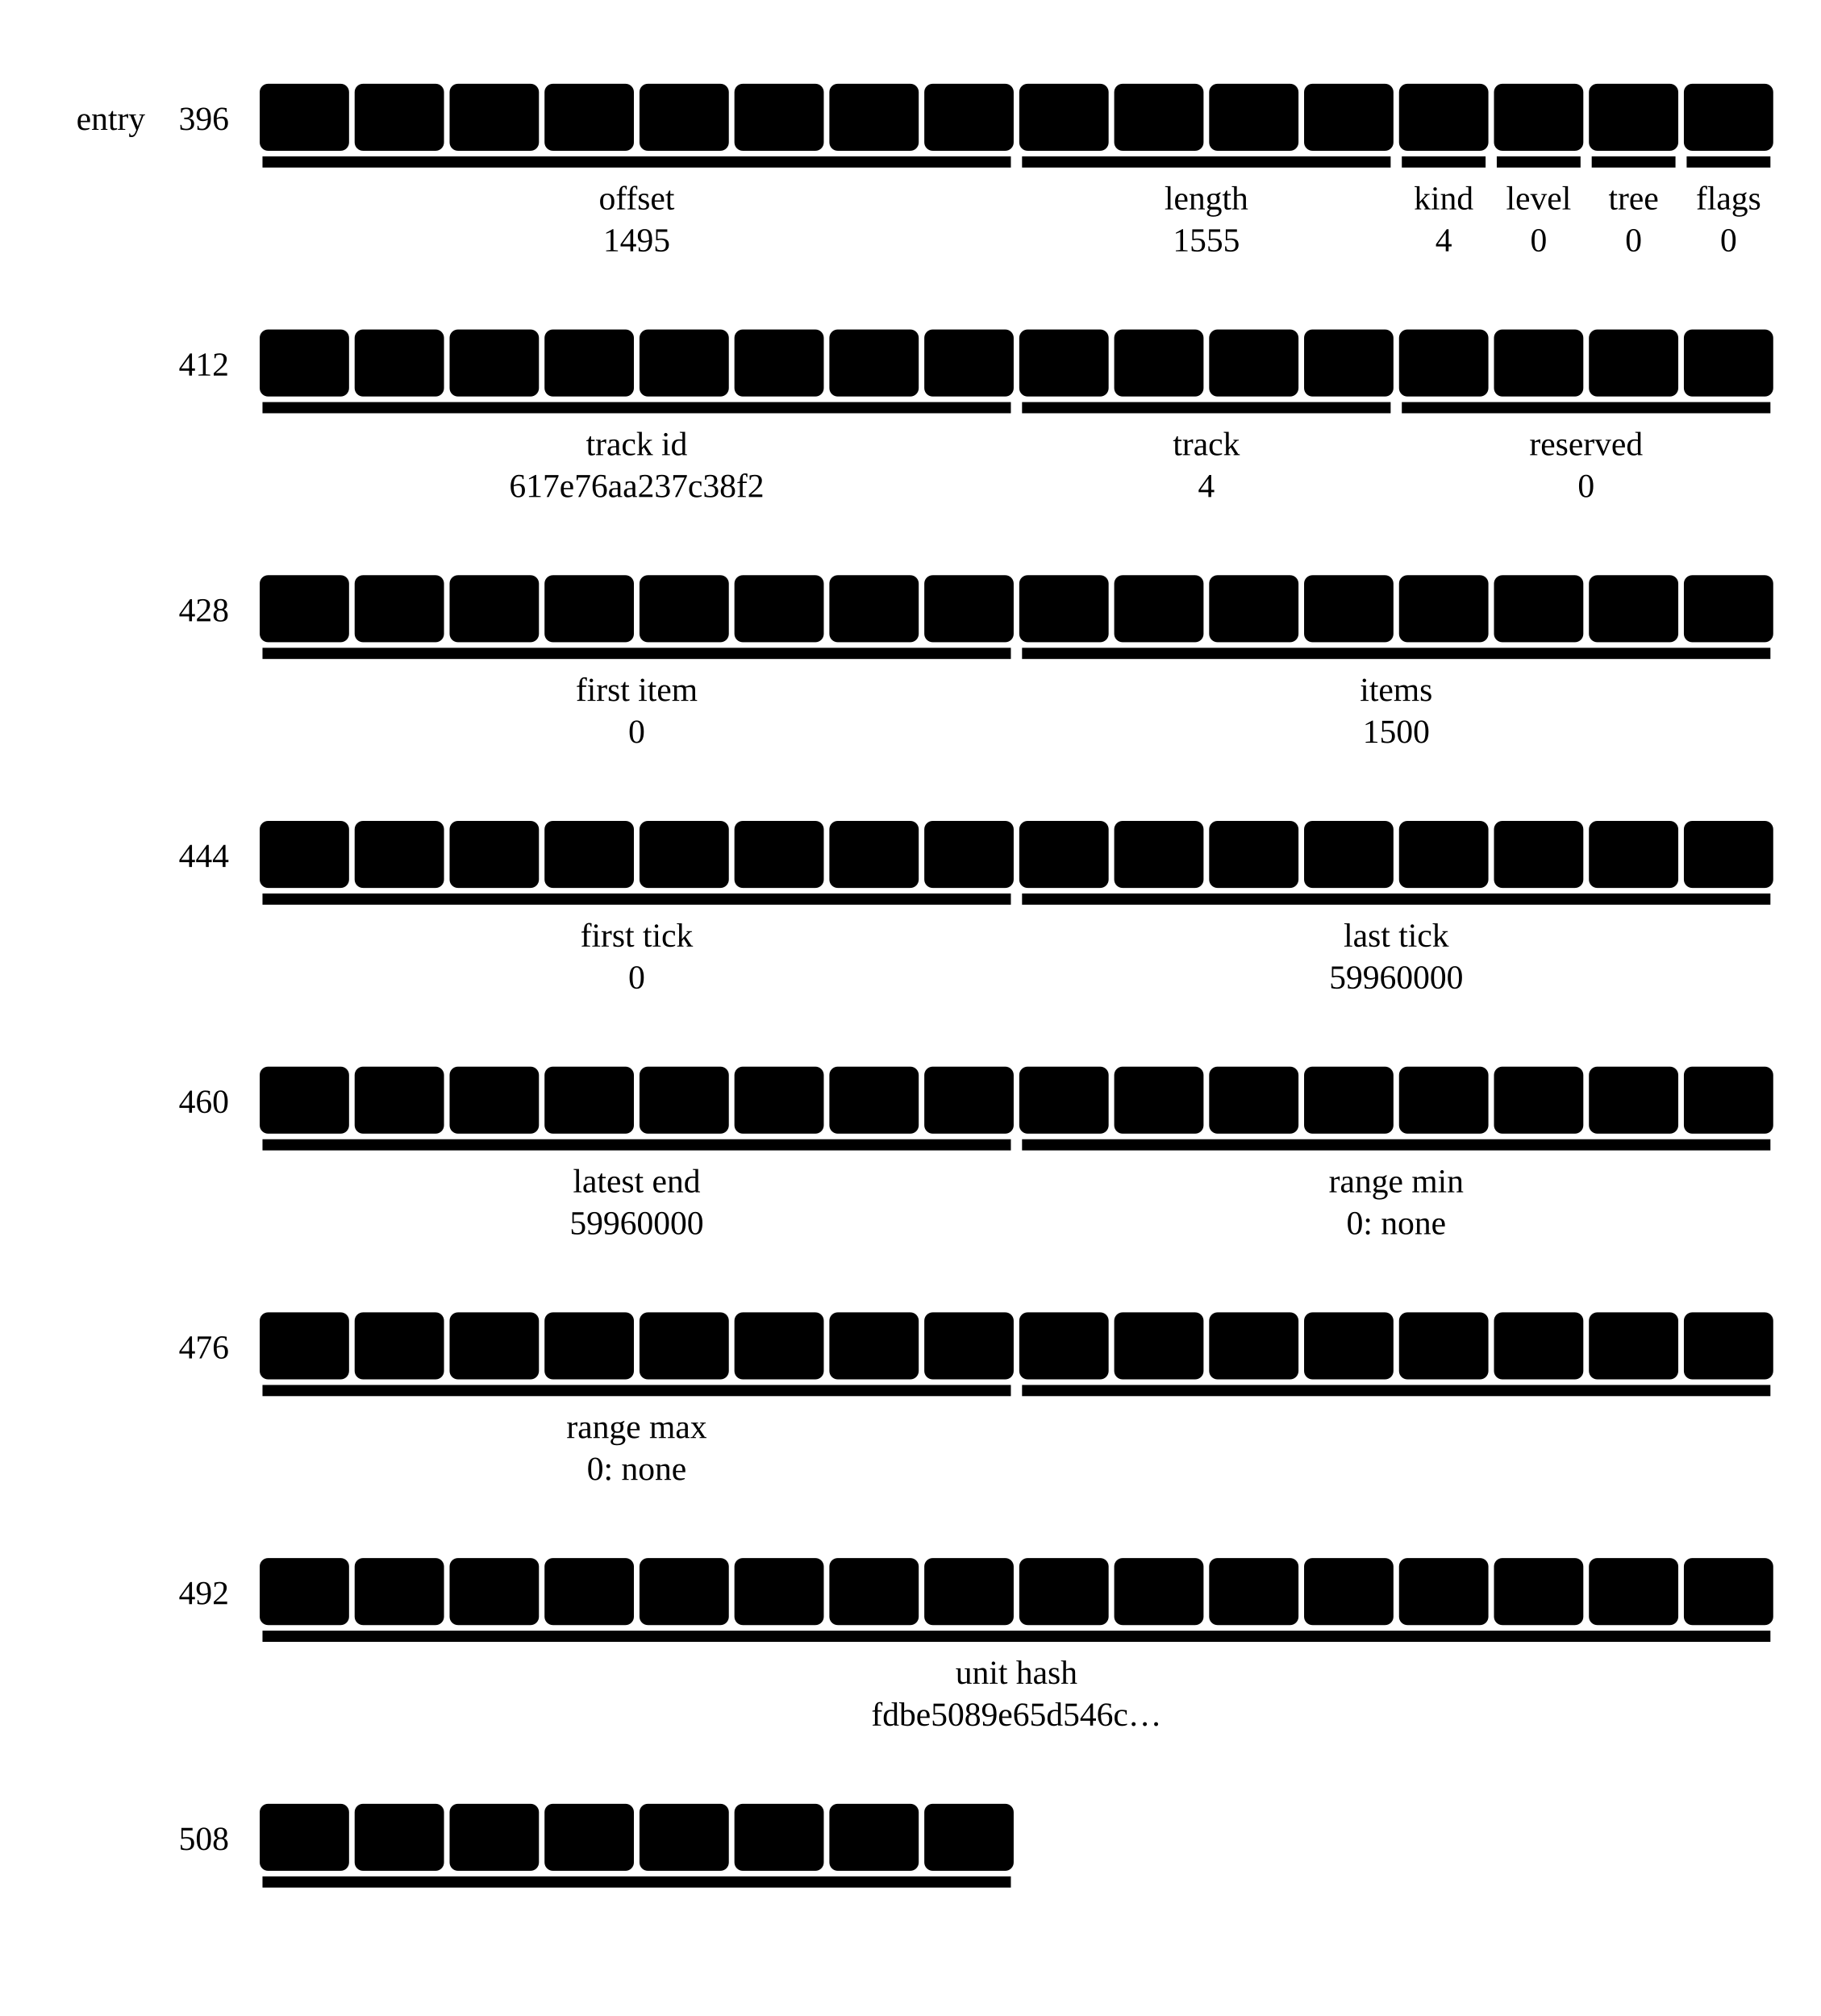
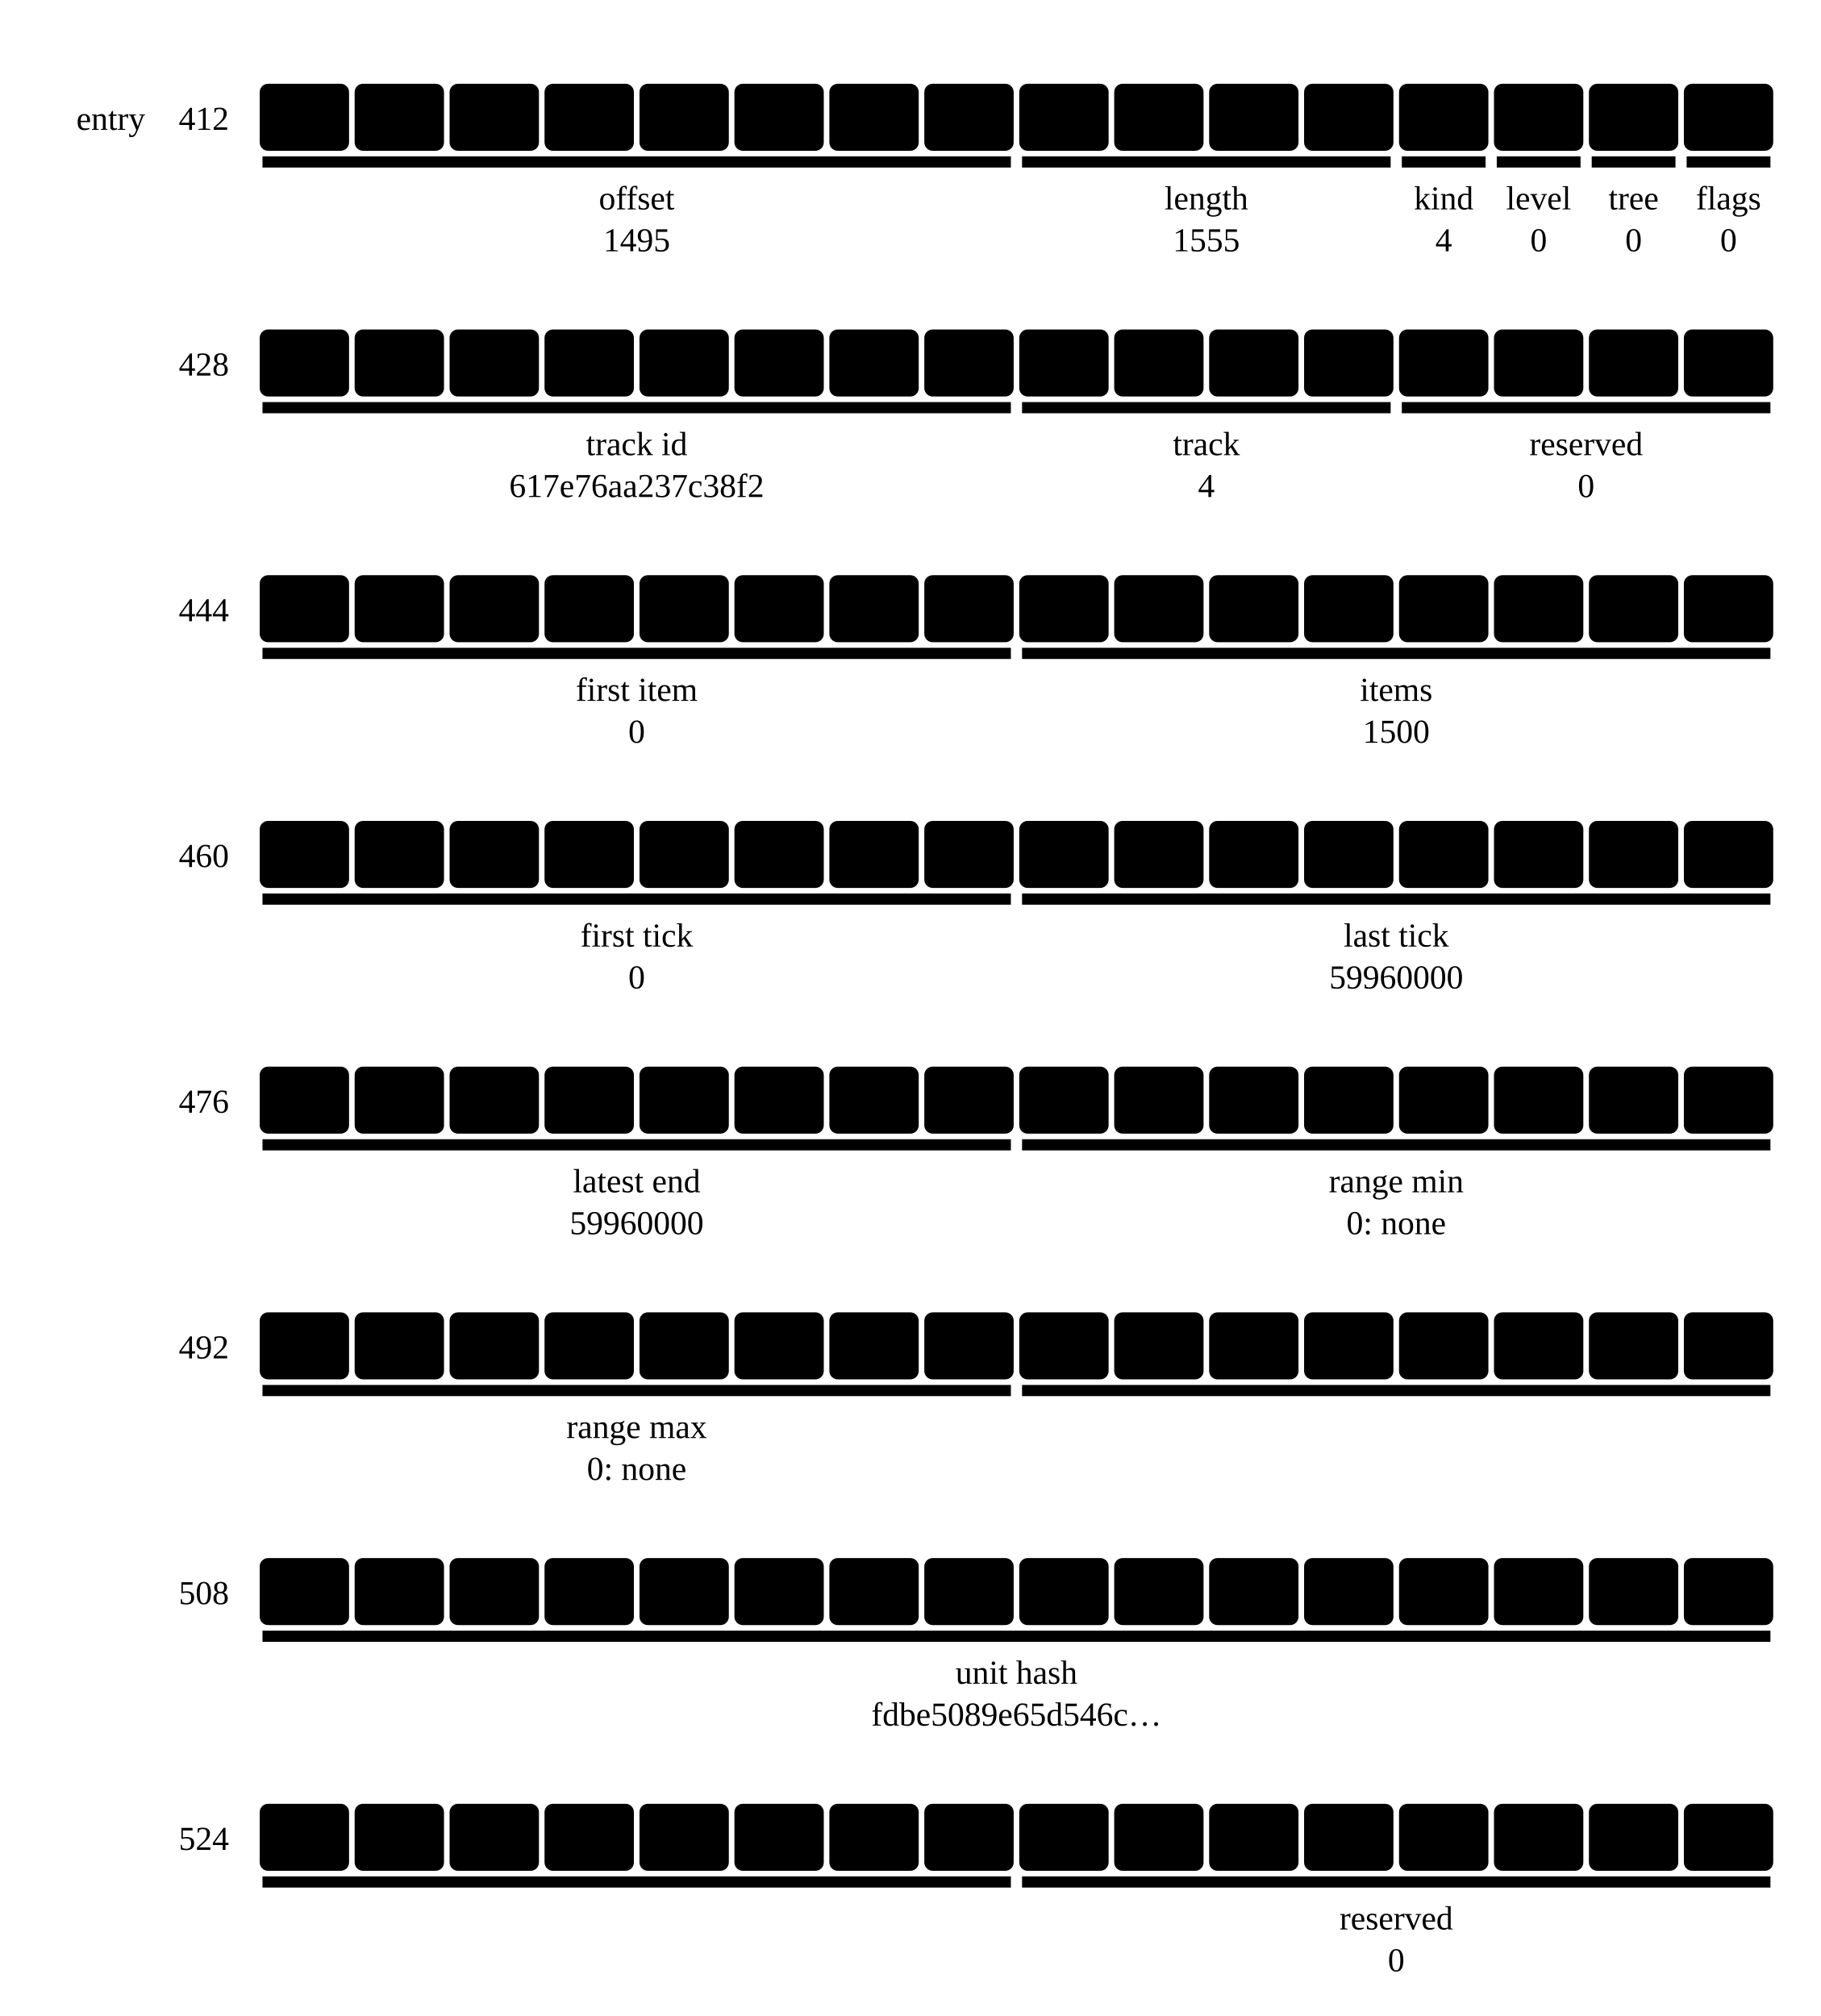
- <svg xmlns="http://www.w3.org/2000/svg" class="ww-svg" viewBox="0 0 652 722" width="652" height="722" role="img" aria-label="The 120-byte index entry of a series chunk: its offset, length and kind, its track, its first item, item count and ticks, no range relation, and its unit hash">
-   <text x="82.0" y="46.5" text-anchor="end" class="soft mono">396</text>
+ <svg xmlns="http://www.w3.org/2000/svg" class="ww-svg" viewBox="0 0 652 722" width="652" height="722" role="img" aria-label="The 128-byte index entry of a series chunk: its offset, length and kind, its track, its first item, item count and ticks, no range relation, and its unit hash">
+   <text x="82.0" y="46.5" text-anchor="end" class="soft mono">412</text>
  <text x="52.0" y="46.5" text-anchor="end" class="strong">entry</text>
  <rect x="93.0" y="30.0" width="32.0" height="24.0" rx="3" class="tint-green" />
  <text x="109.0" y="46.5" text-anchor="middle" class="mono">d7</text>
  <rect x="127.0" y="30.0" width="32.0" height="24.0" rx="3" class="tint-green" />
  <text x="143.0" y="46.5" text-anchor="middle" class="mono">05</text>
  <rect x="161.0" y="30.0" width="32.0" height="24.0" rx="3" class="tint-green" />
  <text x="177.0" y="46.5" text-anchor="middle" class="mono">00</text>
  <rect x="195.0" y="30.0" width="32.0" height="24.0" rx="3" class="tint-green" />
  <text x="211.0" y="46.5" text-anchor="middle" class="mono">00</text>
  <rect x="229.0" y="30.0" width="32.0" height="24.0" rx="3" class="tint-green" />
  <text x="245.0" y="46.5" text-anchor="middle" class="mono">00</text>
  <rect x="263.0" y="30.0" width="32.0" height="24.0" rx="3" class="tint-green" />
  <text x="279.0" y="46.5" text-anchor="middle" class="mono">00</text>
  <rect x="297.0" y="30.0" width="32.0" height="24.0" rx="3" class="tint-green" />
  <text x="313.0" y="46.5" text-anchor="middle" class="mono">00</text>
  <rect x="331.0" y="30.0" width="32.0" height="24.0" rx="3" class="tint-green" />
  <text x="347.0" y="46.5" text-anchor="middle" class="mono">00</text>
  <rect x="365.0" y="30.0" width="32.0" height="24.0" rx="3" class="tint-green" />
  <text x="381.0" y="46.5" text-anchor="middle" class="mono">13</text>
  <rect x="399.0" y="30.0" width="32.0" height="24.0" rx="3" class="tint-green" />
  <text x="415.0" y="46.5" text-anchor="middle" class="mono">06</text>
  <rect x="433.0" y="30.0" width="32.0" height="24.0" rx="3" class="tint-green" />
  <text x="449.0" y="46.5" text-anchor="middle" class="mono">00</text>
  <rect x="467.0" y="30.0" width="32.0" height="24.0" rx="3" class="tint-green" />
  <text x="483.0" y="46.5" text-anchor="middle" class="mono">00</text>
  <rect x="501.0" y="30.0" width="32.0" height="24.0" rx="3" class="tint-blue" />
  <text x="517.0" y="46.5" text-anchor="middle" class="mono">04</text>
  <rect x="535.0" y="30.0" width="32.0" height="24.0" rx="3" class="tint-purple" />
  <text x="551.0" y="46.5" text-anchor="middle" class="mono">00</text>
  <rect x="569.0" y="30.0" width="32.0" height="24.0" rx="3" class="tint-purple" />
  <text x="585.0" y="46.5" text-anchor="middle" class="mono">00</text>
  <rect x="603.0" y="30.0" width="32.0" height="24.0" rx="3" class="tint-purple" />
  <text x="619.0" y="46.5" text-anchor="middle" class="mono">00</text>
  <path d="M94.0 56.0 v4 H362.0 v-4" class="green" />
  <text x="228.0" y="75.0" text-anchor="middle" class="green">offset</text>
  <text x="228.0" y="90.0" text-anchor="middle" class="soft small">1495</text>
  <path d="M366.0 56.0 v4 H498.0 v-4" class="green" />
  <text x="432.0" y="75.0" text-anchor="middle" class="green">length</text>
  <text x="432.0" y="90.0" text-anchor="middle" class="soft small">1555</text>
  <path d="M502.0 56.0 v4 H532.0 v-4" class="blue" />
  <text x="517.0" y="75.0" text-anchor="middle" class="blue">kind</text>
  <text x="517.0" y="90.0" text-anchor="middle" class="soft small">4</text>
  <path d="M536.0 56.0 v4 H566.0 v-4" class="purple" />
  <text x="551.0" y="75.0" text-anchor="middle" class="purple">level</text>
  <text x="551.0" y="90.0" text-anchor="middle" class="soft small">0</text>
  <path d="M570.0 56.0 v4 H600.0 v-4" class="purple" />
  <text x="585.0" y="75.0" text-anchor="middle" class="purple">tree</text>
  <text x="585.0" y="90.0" text-anchor="middle" class="soft small">0</text>
  <path d="M604.0 56.0 v4 H634.0 v-4" class="purple" />
  <text x="619.0" y="75.0" text-anchor="middle" class="purple">flags</text>
  <text x="619.0" y="90.0" text-anchor="middle" class="soft small">0</text>
-   <text x="82.0" y="134.5" text-anchor="end" class="soft mono">412</text>
+   <text x="82.0" y="134.5" text-anchor="end" class="soft mono">428</text>
  <rect x="93.0" y="118.0" width="32.0" height="24.0" rx="3" class="tint-blue" />
  <text x="109.0" y="134.5" text-anchor="middle" class="mono">f2</text>
  <rect x="127.0" y="118.0" width="32.0" height="24.0" rx="3" class="tint-blue" />
  <text x="143.0" y="134.5" text-anchor="middle" class="mono">38</text>
  <rect x="161.0" y="118.0" width="32.0" height="24.0" rx="3" class="tint-blue" />
  <text x="177.0" y="134.5" text-anchor="middle" class="mono">7c</text>
  <rect x="195.0" y="118.0" width="32.0" height="24.0" rx="3" class="tint-blue" />
  <text x="211.0" y="134.5" text-anchor="middle" class="mono">23</text>
  <rect x="229.0" y="118.0" width="32.0" height="24.0" rx="3" class="tint-blue" />
  <text x="245.0" y="134.5" text-anchor="middle" class="mono">aa</text>
  <rect x="263.0" y="118.0" width="32.0" height="24.0" rx="3" class="tint-blue" />
  <text x="279.0" y="134.5" text-anchor="middle" class="mono">76</text>
  <rect x="297.0" y="118.0" width="32.0" height="24.0" rx="3" class="tint-blue" />
  <text x="313.0" y="134.5" text-anchor="middle" class="mono">7e</text>
  <rect x="331.0" y="118.0" width="32.0" height="24.0" rx="3" class="tint-blue" />
  <text x="347.0" y="134.5" text-anchor="middle" class="mono">61</text>
  <rect x="365.0" y="118.0" width="32.0" height="24.0" rx="3" class="tint-blue" />
  <text x="381.0" y="134.5" text-anchor="middle" class="mono">04</text>
  <rect x="399.0" y="118.0" width="32.0" height="24.0" rx="3" class="tint-blue" />
  <text x="415.0" y="134.5" text-anchor="middle" class="mono">00</text>
  <rect x="433.0" y="118.0" width="32.0" height="24.0" rx="3" class="tint-blue" />
  <text x="449.0" y="134.5" text-anchor="middle" class="mono">00</text>
  <rect x="467.0" y="118.0" width="32.0" height="24.0" rx="3" class="tint-blue" />
  <text x="483.0" y="134.5" text-anchor="middle" class="mono">00</text>
  <rect x="501.0" y="118.0" width="32.0" height="24.0" rx="3" class="tint-ink" />
  <text x="517.0" y="134.5" text-anchor="middle" class="mono">00</text>
  <rect x="535.0" y="118.0" width="32.0" height="24.0" rx="3" class="tint-ink" />
  <text x="551.0" y="134.5" text-anchor="middle" class="mono">00</text>
  <rect x="569.0" y="118.0" width="32.0" height="24.0" rx="3" class="tint-ink" />
  <text x="585.0" y="134.5" text-anchor="middle" class="mono">00</text>
  <rect x="603.0" y="118.0" width="32.0" height="24.0" rx="3" class="tint-ink" />
  <text x="619.0" y="134.5" text-anchor="middle" class="mono">00</text>
  <path d="M94.0 144.0 v4 H362.0 v-4" class="blue" />
  <text x="228.0" y="163.0" text-anchor="middle" class="blue">track id</text>
  <text x="228.0" y="178.0" text-anchor="middle" class="soft small">617e76aa237c38f2</text>
  <path d="M366.0 144.0 v4 H498.0 v-4" class="blue" />
  <text x="432.0" y="163.0" text-anchor="middle" class="blue">track</text>
  <text x="432.0" y="178.0" text-anchor="middle" class="soft small">4</text>
  <path d="M502.0 144.0 v4 H634.0 v-4" class="ink" />
  <text x="568.0" y="163.0" text-anchor="middle" class="ink">reserved</text>
  <text x="568.0" y="178.0" text-anchor="middle" class="soft small">0</text>
-   <text x="82.0" y="222.5" text-anchor="end" class="soft mono">428</text>
+   <text x="82.0" y="222.5" text-anchor="end" class="soft mono">444</text>
  <rect x="93.0" y="206.0" width="32.0" height="24.0" rx="3" class="tint-amber" />
  <text x="109.0" y="222.5" text-anchor="middle" class="mono">00</text>
  <rect x="127.0" y="206.0" width="32.0" height="24.0" rx="3" class="tint-amber" />
  <text x="143.0" y="222.5" text-anchor="middle" class="mono">00</text>
  <rect x="161.0" y="206.0" width="32.0" height="24.0" rx="3" class="tint-amber" />
  <text x="177.0" y="222.5" text-anchor="middle" class="mono">00</text>
  <rect x="195.0" y="206.0" width="32.0" height="24.0" rx="3" class="tint-amber" />
  <text x="211.0" y="222.5" text-anchor="middle" class="mono">00</text>
  <rect x="229.0" y="206.0" width="32.0" height="24.0" rx="3" class="tint-amber" />
  <text x="245.0" y="222.5" text-anchor="middle" class="mono">00</text>
  <rect x="263.0" y="206.0" width="32.0" height="24.0" rx="3" class="tint-amber" />
  <text x="279.0" y="222.5" text-anchor="middle" class="mono">00</text>
  <rect x="297.0" y="206.0" width="32.0" height="24.0" rx="3" class="tint-amber" />
  <text x="313.0" y="222.5" text-anchor="middle" class="mono">00</text>
  <rect x="331.0" y="206.0" width="32.0" height="24.0" rx="3" class="tint-amber" />
  <text x="347.0" y="222.5" text-anchor="middle" class="mono">00</text>
  <rect x="365.0" y="206.0" width="32.0" height="24.0" rx="3" class="tint-amber" />
  <text x="381.0" y="222.5" text-anchor="middle" class="mono">dc</text>
  <rect x="399.0" y="206.0" width="32.0" height="24.0" rx="3" class="tint-amber" />
  <text x="415.0" y="222.5" text-anchor="middle" class="mono">05</text>
  <rect x="433.0" y="206.0" width="32.0" height="24.0" rx="3" class="tint-amber" />
  <text x="449.0" y="222.5" text-anchor="middle" class="mono">00</text>
  <rect x="467.0" y="206.0" width="32.0" height="24.0" rx="3" class="tint-amber" />
  <text x="483.0" y="222.5" text-anchor="middle" class="mono">00</text>
  <rect x="501.0" y="206.0" width="32.0" height="24.0" rx="3" class="tint-amber" />
  <text x="517.0" y="222.5" text-anchor="middle" class="mono">00</text>
  <rect x="535.0" y="206.0" width="32.0" height="24.0" rx="3" class="tint-amber" />
  <text x="551.0" y="222.5" text-anchor="middle" class="mono">00</text>
  <rect x="569.0" y="206.0" width="32.0" height="24.0" rx="3" class="tint-amber" />
  <text x="585.0" y="222.5" text-anchor="middle" class="mono">00</text>
  <rect x="603.0" y="206.0" width="32.0" height="24.0" rx="3" class="tint-amber" />
  <text x="619.0" y="222.5" text-anchor="middle" class="mono">00</text>
  <path d="M94.0 232.0 v4 H362.0 v-4" class="amber" />
  <text x="228.0" y="251.0" text-anchor="middle" class="amber">first item</text>
  <text x="228.0" y="266.0" text-anchor="middle" class="soft small">0</text>
  <path d="M366.0 232.0 v4 H634.0 v-4" class="amber" />
  <text x="500.0" y="251.0" text-anchor="middle" class="amber">items</text>
  <text x="500.0" y="266.0" text-anchor="middle" class="soft small">1500</text>
-   <text x="82.0" y="310.5" text-anchor="end" class="soft mono">444</text>
+   <text x="82.0" y="310.5" text-anchor="end" class="soft mono">460</text>
  <rect x="93.0" y="294.0" width="32.0" height="24.0" rx="3" class="tint-amber" />
  <text x="109.0" y="310.5" text-anchor="middle" class="mono">00</text>
  <rect x="127.0" y="294.0" width="32.0" height="24.0" rx="3" class="tint-amber" />
  <text x="143.0" y="310.5" text-anchor="middle" class="mono">00</text>
  <rect x="161.0" y="294.0" width="32.0" height="24.0" rx="3" class="tint-amber" />
  <text x="177.0" y="310.5" text-anchor="middle" class="mono">00</text>
  <rect x="195.0" y="294.0" width="32.0" height="24.0" rx="3" class="tint-amber" />
  <text x="211.0" y="310.5" text-anchor="middle" class="mono">00</text>
  <rect x="229.0" y="294.0" width="32.0" height="24.0" rx="3" class="tint-amber" />
  <text x="245.0" y="310.5" text-anchor="middle" class="mono">00</text>
  <rect x="263.0" y="294.0" width="32.0" height="24.0" rx="3" class="tint-amber" />
  <text x="279.0" y="310.5" text-anchor="middle" class="mono">00</text>
  <rect x="297.0" y="294.0" width="32.0" height="24.0" rx="3" class="tint-amber" />
  <text x="313.0" y="310.5" text-anchor="middle" class="mono">00</text>
  <rect x="331.0" y="294.0" width="32.0" height="24.0" rx="3" class="tint-amber" />
  <text x="347.0" y="310.5" text-anchor="middle" class="mono">00</text>
  <rect x="365.0" y="294.0" width="32.0" height="24.0" rx="3" class="tint-amber" />
  <text x="381.0" y="310.5" text-anchor="middle" class="mono">c0</text>
  <rect x="399.0" y="294.0" width="32.0" height="24.0" rx="3" class="tint-amber" />
  <text x="415.0" y="310.5" text-anchor="middle" class="mono">ea</text>
  <rect x="433.0" y="294.0" width="32.0" height="24.0" rx="3" class="tint-amber" />
  <text x="449.0" y="310.5" text-anchor="middle" class="mono">92</text>
  <rect x="467.0" y="294.0" width="32.0" height="24.0" rx="3" class="tint-amber" />
  <text x="483.0" y="310.5" text-anchor="middle" class="mono">03</text>
  <rect x="501.0" y="294.0" width="32.0" height="24.0" rx="3" class="tint-amber" />
  <text x="517.0" y="310.5" text-anchor="middle" class="mono">00</text>
  <rect x="535.0" y="294.0" width="32.0" height="24.0" rx="3" class="tint-amber" />
  <text x="551.0" y="310.5" text-anchor="middle" class="mono">00</text>
  <rect x="569.0" y="294.0" width="32.0" height="24.0" rx="3" class="tint-amber" />
  <text x="585.0" y="310.5" text-anchor="middle" class="mono">00</text>
  <rect x="603.0" y="294.0" width="32.0" height="24.0" rx="3" class="tint-amber" />
  <text x="619.0" y="310.5" text-anchor="middle" class="mono">00</text>
  <path d="M94.0 320.0 v4 H362.0 v-4" class="amber" />
  <text x="228.0" y="339.0" text-anchor="middle" class="amber">first tick</text>
  <text x="228.0" y="354.0" text-anchor="middle" class="soft small">0</text>
  <path d="M366.0 320.0 v4 H634.0 v-4" class="amber" />
  <text x="500.0" y="339.0" text-anchor="middle" class="amber">last tick</text>
  <text x="500.0" y="354.0" text-anchor="middle" class="soft small">59960000</text>
-   <text x="82.0" y="398.5" text-anchor="end" class="soft mono">460</text>
+   <text x="82.0" y="398.5" text-anchor="end" class="soft mono">476</text>
  <rect x="93.0" y="382.0" width="32.0" height="24.0" rx="3" class="tint-amber" />
  <text x="109.0" y="398.5" text-anchor="middle" class="mono">c0</text>
  <rect x="127.0" y="382.0" width="32.0" height="24.0" rx="3" class="tint-amber" />
  <text x="143.0" y="398.5" text-anchor="middle" class="mono">ea</text>
  <rect x="161.0" y="382.0" width="32.0" height="24.0" rx="3" class="tint-amber" />
  <text x="177.0" y="398.5" text-anchor="middle" class="mono">92</text>
  <rect x="195.0" y="382.0" width="32.0" height="24.0" rx="3" class="tint-amber" />
  <text x="211.0" y="398.5" text-anchor="middle" class="mono">03</text>
  <rect x="229.0" y="382.0" width="32.0" height="24.0" rx="3" class="tint-amber" />
  <text x="245.0" y="398.5" text-anchor="middle" class="mono">00</text>
  <rect x="263.0" y="382.0" width="32.0" height="24.0" rx="3" class="tint-amber" />
  <text x="279.0" y="398.5" text-anchor="middle" class="mono">00</text>
  <rect x="297.0" y="382.0" width="32.0" height="24.0" rx="3" class="tint-amber" />
  <text x="313.0" y="398.5" text-anchor="middle" class="mono">00</text>
  <rect x="331.0" y="382.0" width="32.0" height="24.0" rx="3" class="tint-amber" />
  <text x="347.0" y="398.5" text-anchor="middle" class="mono">00</text>
  <rect x="365.0" y="382.0" width="32.0" height="24.0" rx="3" class="tint-ink" />
  <text x="381.0" y="398.5" text-anchor="middle" class="mono">00</text>
  <rect x="399.0" y="382.0" width="32.0" height="24.0" rx="3" class="tint-ink" />
  <text x="415.0" y="398.5" text-anchor="middle" class="mono">00</text>
  <rect x="433.0" y="382.0" width="32.0" height="24.0" rx="3" class="tint-ink" />
  <text x="449.0" y="398.5" text-anchor="middle" class="mono">00</text>
  <rect x="467.0" y="382.0" width="32.0" height="24.0" rx="3" class="tint-ink" />
  <text x="483.0" y="398.5" text-anchor="middle" class="mono">00</text>
  <rect x="501.0" y="382.0" width="32.0" height="24.0" rx="3" class="tint-ink" />
  <text x="517.0" y="398.5" text-anchor="middle" class="mono">00</text>
  <rect x="535.0" y="382.0" width="32.0" height="24.0" rx="3" class="tint-ink" />
  <text x="551.0" y="398.5" text-anchor="middle" class="mono">00</text>
  <rect x="569.0" y="382.0" width="32.0" height="24.0" rx="3" class="tint-ink" />
  <text x="585.0" y="398.5" text-anchor="middle" class="mono">00</text>
  <rect x="603.0" y="382.0" width="32.0" height="24.0" rx="3" class="tint-ink" />
  <text x="619.0" y="398.5" text-anchor="middle" class="mono">00</text>
  <path d="M94.0 408.0 v4 H362.0 v-4" class="amber" />
  <text x="228.0" y="427.0" text-anchor="middle" class="amber">latest end</text>
  <text x="228.0" y="442.0" text-anchor="middle" class="soft small">59960000</text>
  <path d="M366.0 408.0 v4 H634.0 v-4" class="ink" />
  <text x="500.0" y="427.0" text-anchor="middle" class="ink">range min</text>
  <text x="500.0" y="442.0" text-anchor="middle" class="soft small">0: none</text>
-   <text x="82.0" y="486.5" text-anchor="end" class="soft mono">476</text>
+   <text x="82.0" y="486.5" text-anchor="end" class="soft mono">492</text>
  <rect x="93.0" y="470.0" width="32.0" height="24.0" rx="3" class="tint-ink" />
  <text x="109.0" y="486.5" text-anchor="middle" class="mono">00</text>
  <rect x="127.0" y="470.0" width="32.0" height="24.0" rx="3" class="tint-ink" />
  <text x="143.0" y="486.5" text-anchor="middle" class="mono">00</text>
  <rect x="161.0" y="470.0" width="32.0" height="24.0" rx="3" class="tint-ink" />
  <text x="177.0" y="486.5" text-anchor="middle" class="mono">00</text>
  <rect x="195.0" y="470.0" width="32.0" height="24.0" rx="3" class="tint-ink" />
  <text x="211.0" y="486.5" text-anchor="middle" class="mono">00</text>
  <rect x="229.0" y="470.0" width="32.0" height="24.0" rx="3" class="tint-ink" />
  <text x="245.0" y="486.5" text-anchor="middle" class="mono">00</text>
  <rect x="263.0" y="470.0" width="32.0" height="24.0" rx="3" class="tint-ink" />
  <text x="279.0" y="486.5" text-anchor="middle" class="mono">00</text>
  <rect x="297.0" y="470.0" width="32.0" height="24.0" rx="3" class="tint-ink" />
  <text x="313.0" y="486.5" text-anchor="middle" class="mono">00</text>
  <rect x="331.0" y="470.0" width="32.0" height="24.0" rx="3" class="tint-ink" />
  <text x="347.0" y="486.5" text-anchor="middle" class="mono">00</text>
  <rect x="365.0" y="470.0" width="32.0" height="24.0" rx="3" class="tint-accent" />
  <text x="381.0" y="486.5" text-anchor="middle" class="mono">fd</text>
  <rect x="399.0" y="470.0" width="32.0" height="24.0" rx="3" class="tint-accent" />
  <text x="415.0" y="486.5" text-anchor="middle" class="mono">be</text>
  <rect x="433.0" y="470.0" width="32.0" height="24.0" rx="3" class="tint-accent" />
  <text x="449.0" y="486.5" text-anchor="middle" class="mono">50</text>
  <rect x="467.0" y="470.0" width="32.0" height="24.0" rx="3" class="tint-accent" />
  <text x="483.0" y="486.5" text-anchor="middle" class="mono">89</text>
  <rect x="501.0" y="470.0" width="32.0" height="24.0" rx="3" class="tint-accent" />
  <text x="517.0" y="486.5" text-anchor="middle" class="mono">e6</text>
  <rect x="535.0" y="470.0" width="32.0" height="24.0" rx="3" class="tint-accent" />
  <text x="551.0" y="486.5" text-anchor="middle" class="mono">5d</text>
  <rect x="569.0" y="470.0" width="32.0" height="24.0" rx="3" class="tint-accent" />
  <text x="585.0" y="486.5" text-anchor="middle" class="mono">54</text>
  <rect x="603.0" y="470.0" width="32.0" height="24.0" rx="3" class="tint-accent" />
  <text x="619.0" y="486.5" text-anchor="middle" class="mono">6c</text>
  <path d="M94.0 496.0 v4 H362.0 v-4" class="ink" />
  <text x="228.0" y="515.0" text-anchor="middle" class="ink">range max</text>
  <text x="228.0" y="530.0" text-anchor="middle" class="soft small">0: none</text>
  <path d="M366.0 496.0 v4 H634.0 v-4" class="accent" />
-   <text x="82.0" y="574.5" text-anchor="end" class="soft mono">492</text>
+   <text x="82.0" y="574.5" text-anchor="end" class="soft mono">508</text>
  <rect x="93.0" y="558.0" width="32.0" height="24.0" rx="3" class="tint-accent" />
  <text x="109.0" y="574.5" text-anchor="middle" class="mono">77</text>
  <rect x="127.0" y="558.0" width="32.0" height="24.0" rx="3" class="tint-accent" />
  <text x="143.0" y="574.5" text-anchor="middle" class="mono">70</text>
  <rect x="161.0" y="558.0" width="32.0" height="24.0" rx="3" class="tint-accent" />
  <text x="177.0" y="574.5" text-anchor="middle" class="mono">7f</text>
  <rect x="195.0" y="558.0" width="32.0" height="24.0" rx="3" class="tint-accent" />
  <text x="211.0" y="574.5" text-anchor="middle" class="mono">f4</text>
  <rect x="229.0" y="558.0" width="32.0" height="24.0" rx="3" class="tint-accent" />
  <text x="245.0" y="574.5" text-anchor="middle" class="mono">38</text>
  <rect x="263.0" y="558.0" width="32.0" height="24.0" rx="3" class="tint-accent" />
  <text x="279.0" y="574.5" text-anchor="middle" class="mono">40</text>
  <rect x="297.0" y="558.0" width="32.0" height="24.0" rx="3" class="tint-accent" />
  <text x="313.0" y="574.5" text-anchor="middle" class="mono">07</text>
  <rect x="331.0" y="558.0" width="32.0" height="24.0" rx="3" class="tint-accent" />
  <text x="347.0" y="574.5" text-anchor="middle" class="mono">82</text>
  <rect x="365.0" y="558.0" width="32.0" height="24.0" rx="3" class="tint-accent" />
  <text x="381.0" y="574.5" text-anchor="middle" class="mono">e6</text>
  <rect x="399.0" y="558.0" width="32.0" height="24.0" rx="3" class="tint-accent" />
  <text x="415.0" y="574.5" text-anchor="middle" class="mono">9b</text>
  <rect x="433.0" y="558.0" width="32.0" height="24.0" rx="3" class="tint-accent" />
  <text x="449.0" y="574.5" text-anchor="middle" class="mono">1d</text>
  <rect x="467.0" y="558.0" width="32.0" height="24.0" rx="3" class="tint-accent" />
  <text x="483.0" y="574.5" text-anchor="middle" class="mono">93</text>
  <rect x="501.0" y="558.0" width="32.0" height="24.0" rx="3" class="tint-accent" />
  <text x="517.0" y="574.5" text-anchor="middle" class="mono">c9</text>
  <rect x="535.0" y="558.0" width="32.0" height="24.0" rx="3" class="tint-accent" />
  <text x="551.0" y="574.5" text-anchor="middle" class="mono">52</text>
  <rect x="569.0" y="558.0" width="32.0" height="24.0" rx="3" class="tint-accent" />
  <text x="585.0" y="574.5" text-anchor="middle" class="mono">6a</text>
  <rect x="603.0" y="558.0" width="32.0" height="24.0" rx="3" class="tint-accent" />
  <text x="619.0" y="574.5" text-anchor="middle" class="mono">28</text>
  <path d="M94.0 584.0 v4 H634.0 v-4" class="accent" />
  <text x="364.0" y="603.0" text-anchor="middle" class="accent">unit hash</text>
  <text x="364.0" y="618.0" text-anchor="middle" class="soft small">fdbe5089e65d546c…</text>
-   <text x="82.0" y="662.5" text-anchor="end" class="soft mono">508</text>
+   <text x="82.0" y="662.5" text-anchor="end" class="soft mono">524</text>
  <rect x="93.0" y="646.0" width="32.0" height="24.0" rx="3" class="tint-accent" />
  <text x="109.0" y="662.5" text-anchor="middle" class="mono">99</text>
  <rect x="127.0" y="646.0" width="32.0" height="24.0" rx="3" class="tint-accent" />
  <text x="143.0" y="662.5" text-anchor="middle" class="mono">71</text>
  <rect x="161.0" y="646.0" width="32.0" height="24.0" rx="3" class="tint-accent" />
  <text x="177.0" y="662.5" text-anchor="middle" class="mono">7b</text>
  <rect x="195.0" y="646.0" width="32.0" height="24.0" rx="3" class="tint-accent" />
  <text x="211.0" y="662.5" text-anchor="middle" class="mono">78</text>
  <rect x="229.0" y="646.0" width="32.0" height="24.0" rx="3" class="tint-accent" />
  <text x="245.0" y="662.5" text-anchor="middle" class="mono">b1</text>
  <rect x="263.0" y="646.0" width="32.0" height="24.0" rx="3" class="tint-accent" />
  <text x="279.0" y="662.5" text-anchor="middle" class="mono">eb</text>
  <rect x="297.0" y="646.0" width="32.0" height="24.0" rx="3" class="tint-accent" />
  <text x="313.0" y="662.5" text-anchor="middle" class="mono">97</text>
  <rect x="331.0" y="646.0" width="32.0" height="24.0" rx="3" class="tint-accent" />
  <text x="347.0" y="662.5" text-anchor="middle" class="mono">ac</text>
+   <rect x="365.0" y="646.0" width="32.0" height="24.0" rx="3" class="tint-ink" />
+   <text x="381.0" y="662.5" text-anchor="middle" class="mono">00</text>
+   <rect x="399.0" y="646.0" width="32.0" height="24.0" rx="3" class="tint-ink" />
+   <text x="415.0" y="662.5" text-anchor="middle" class="mono">00</text>
+   <rect x="433.0" y="646.0" width="32.0" height="24.0" rx="3" class="tint-ink" />
+   <text x="449.0" y="662.5" text-anchor="middle" class="mono">00</text>
+   <rect x="467.0" y="646.0" width="32.0" height="24.0" rx="3" class="tint-ink" />
+   <text x="483.0" y="662.5" text-anchor="middle" class="mono">00</text>
+   <rect x="501.0" y="646.0" width="32.0" height="24.0" rx="3" class="tint-ink" />
+   <text x="517.0" y="662.5" text-anchor="middle" class="mono">00</text>
+   <rect x="535.0" y="646.0" width="32.0" height="24.0" rx="3" class="tint-ink" />
+   <text x="551.0" y="662.5" text-anchor="middle" class="mono">00</text>
+   <rect x="569.0" y="646.0" width="32.0" height="24.0" rx="3" class="tint-ink" />
+   <text x="585.0" y="662.5" text-anchor="middle" class="mono">00</text>
+   <rect x="603.0" y="646.0" width="32.0" height="24.0" rx="3" class="tint-ink" />
+   <text x="619.0" y="662.5" text-anchor="middle" class="mono">00</text>
  <path d="M94.0 672.0 v4 H362.0 v-4" class="accent" />
+   <path d="M366.0 672.0 v4 H634.0 v-4" class="ink" />
+   <text x="500.0" y="691.0" text-anchor="middle" class="ink">reserved</text>
+   <text x="500.0" y="706.0" text-anchor="middle" class="soft small">0</text>
</svg>
